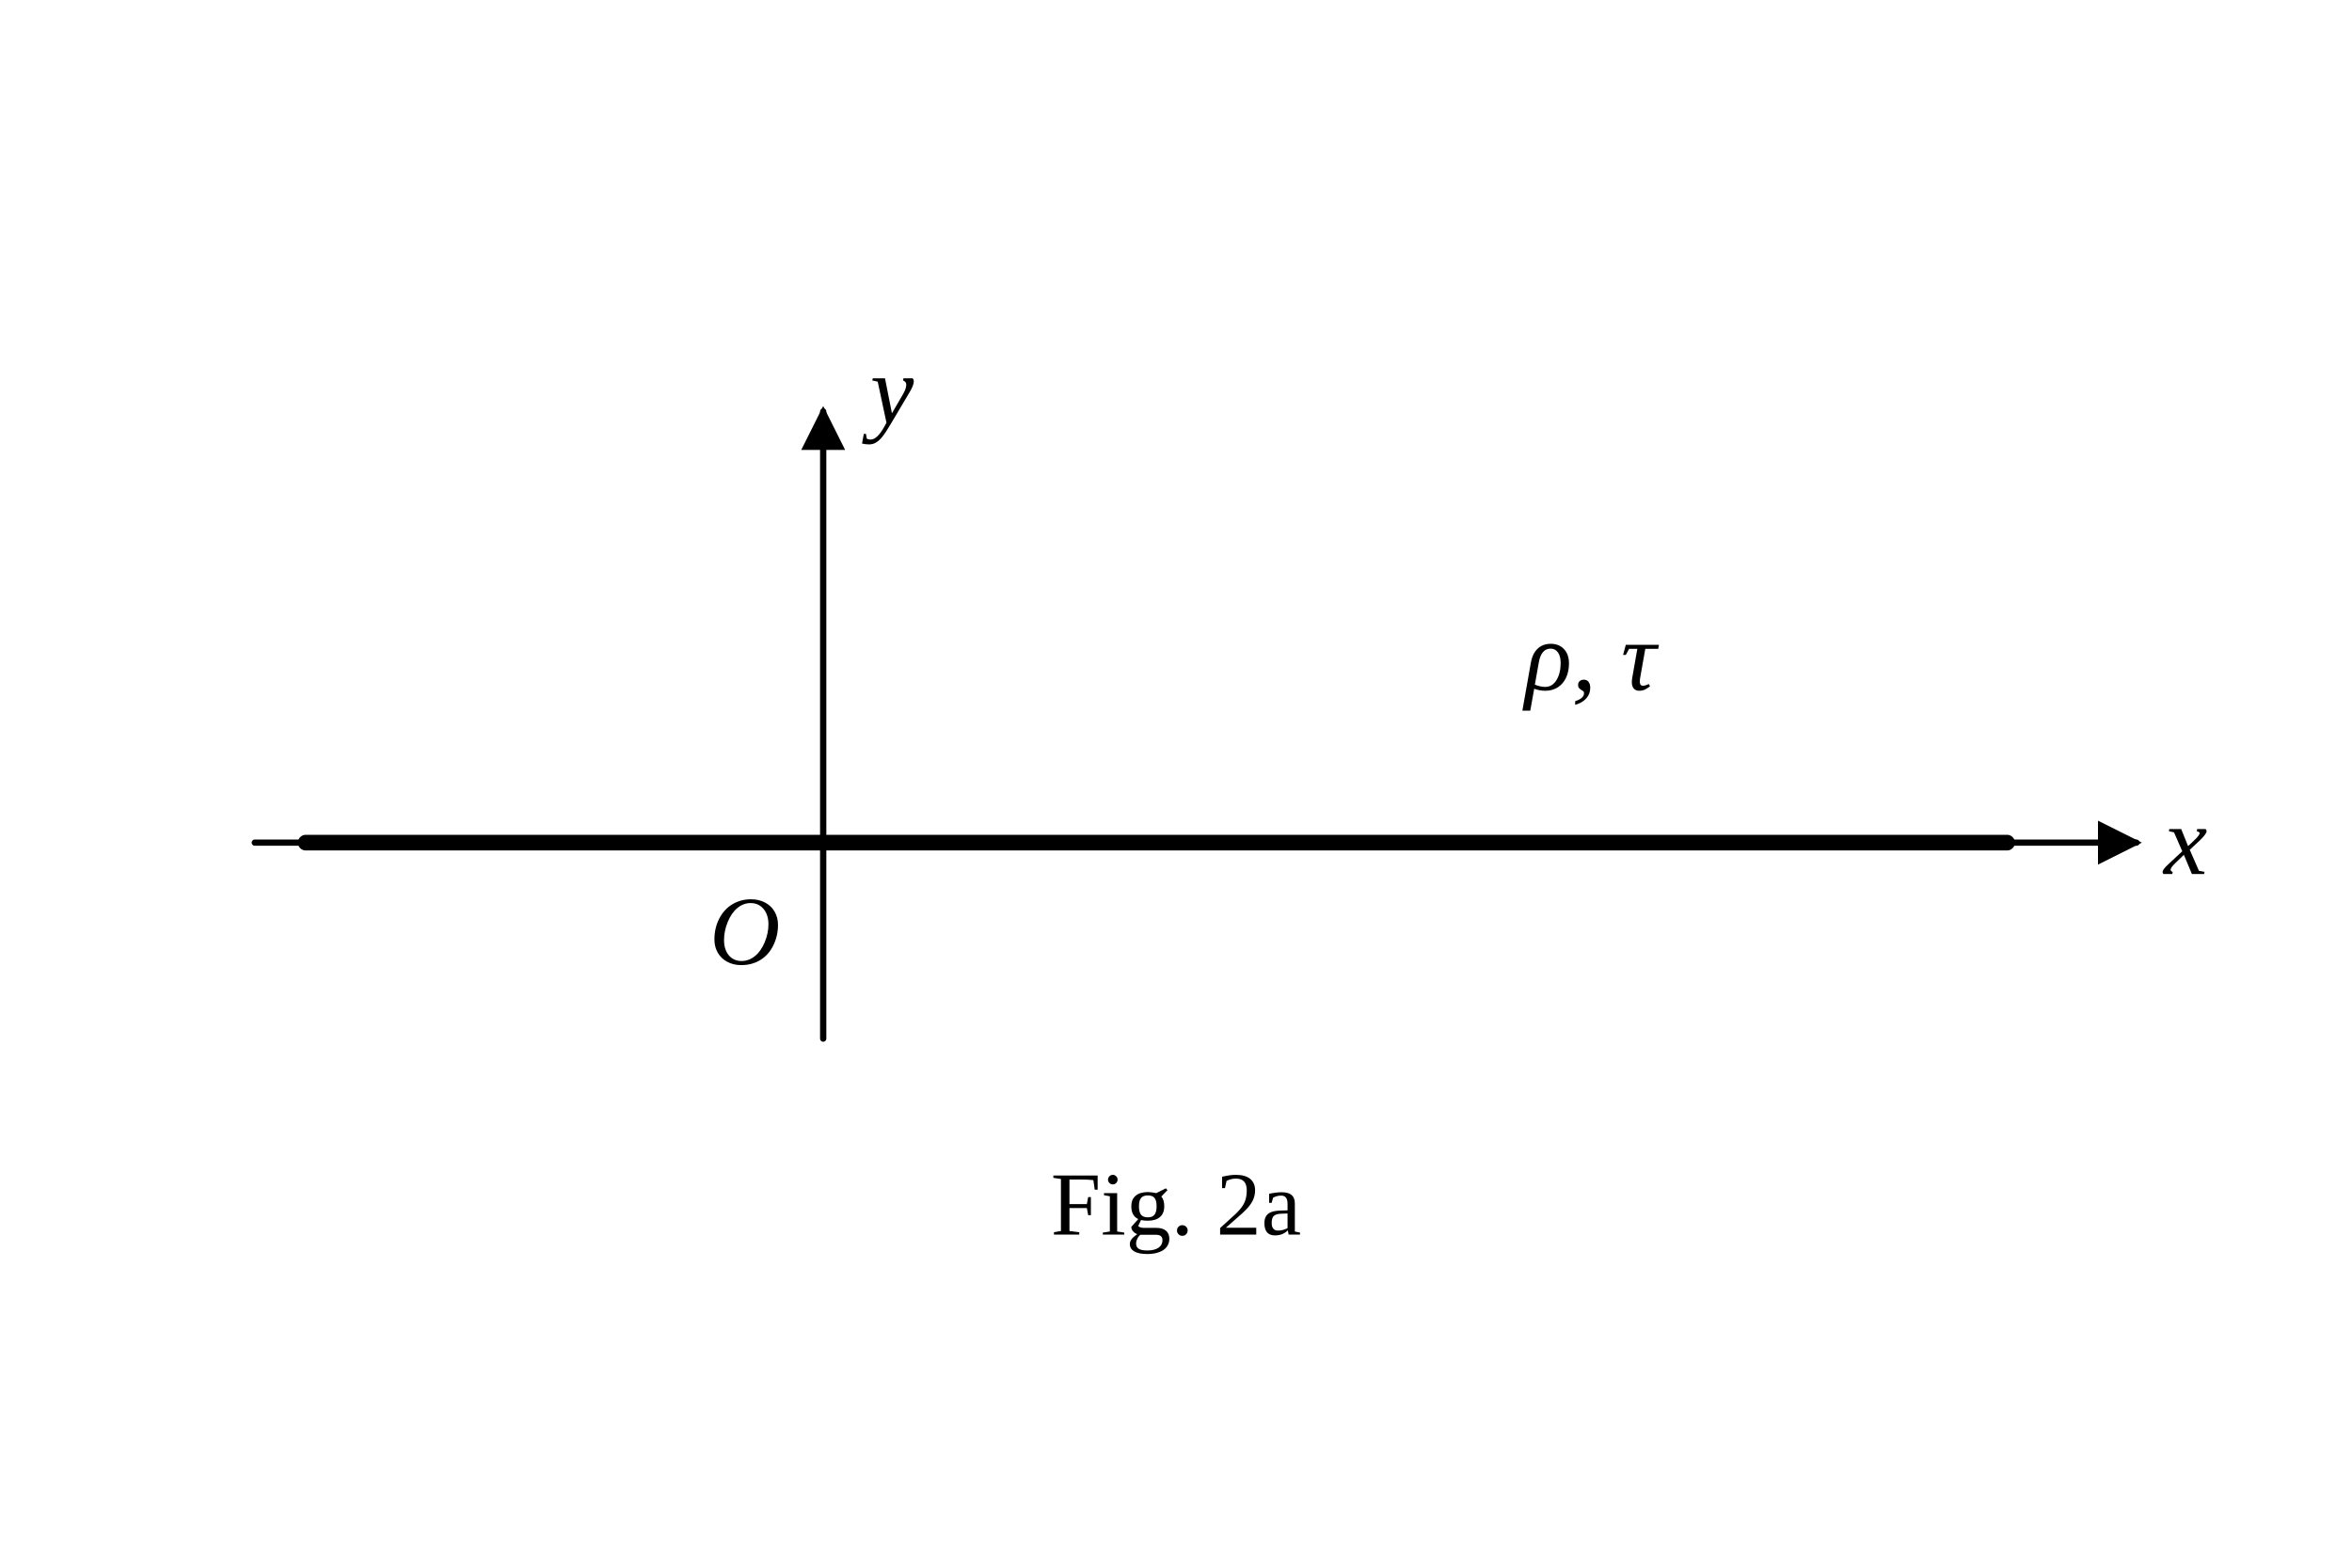
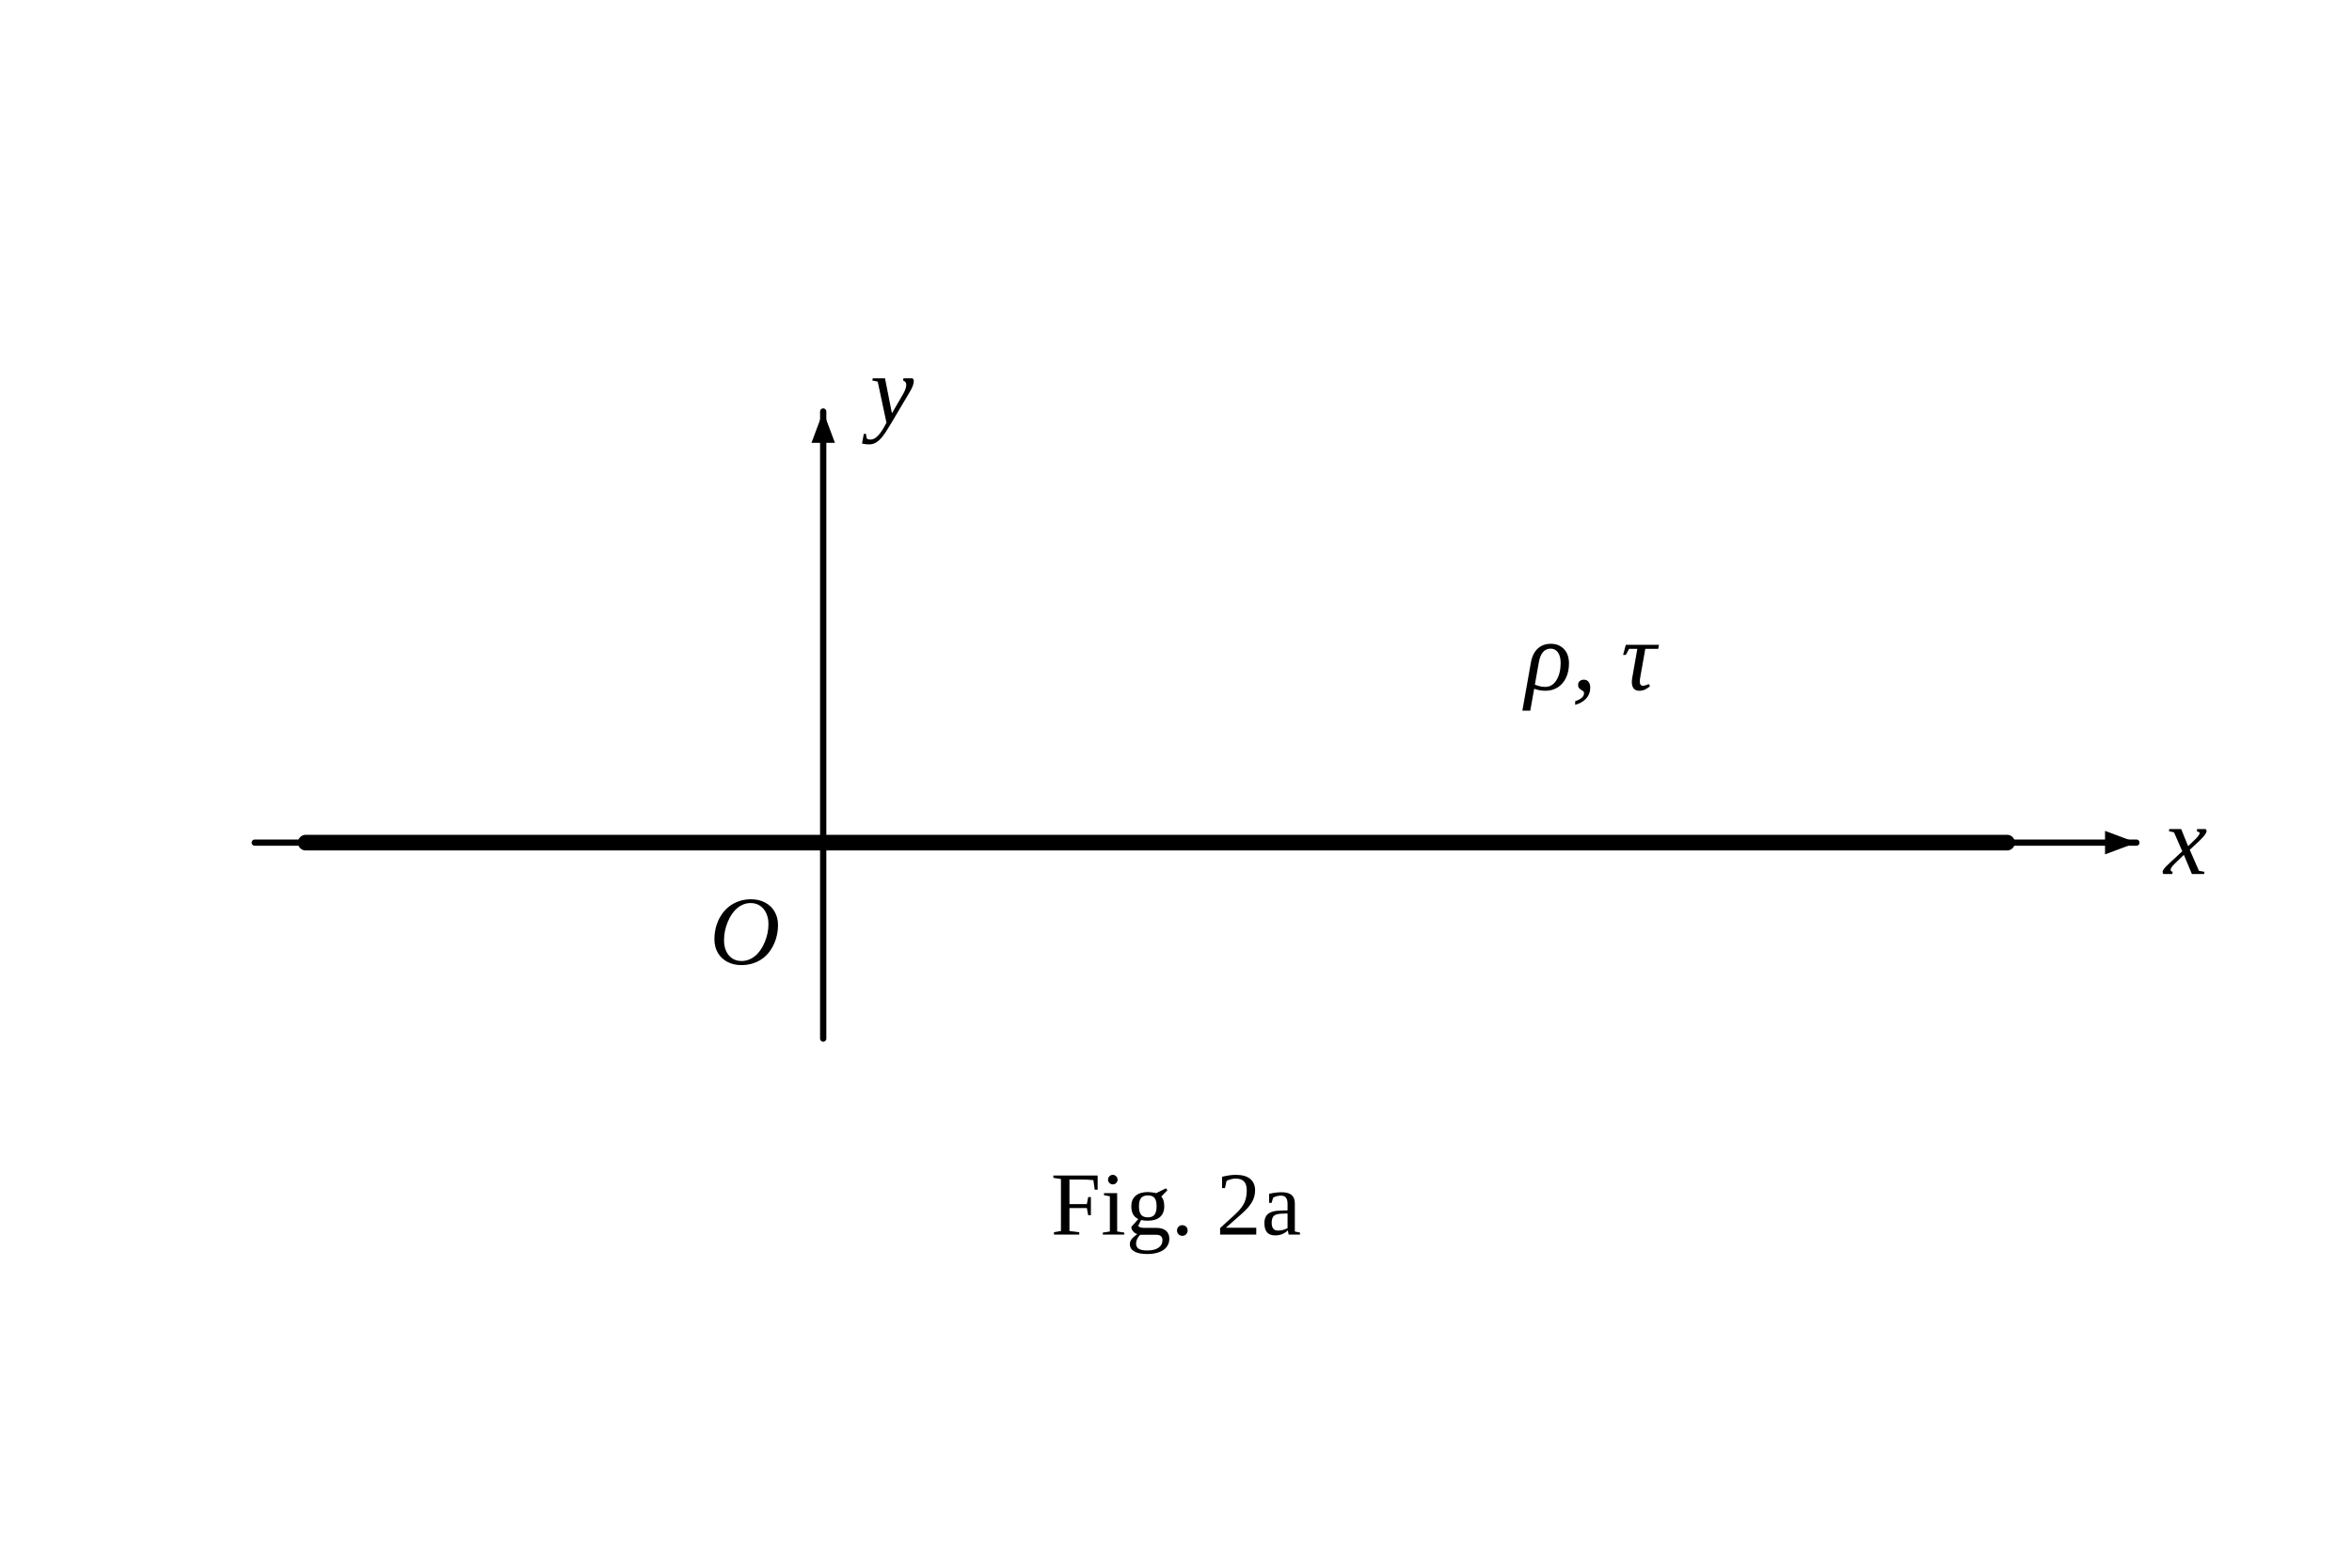
<svg xmlns="http://www.w3.org/2000/svg" width="600" height="400" viewBox="0 0 600 400">
  <defs>
    <marker id="arr" viewBox="0 0 8 8" refX="7" refY="4" markerWidth="7" markerHeight="7" orient="auto-start-reverse">
      <path d="M0 0 L8 4 L0 8 Z" fill="black" />
    </marker>
  </defs>
  <g fill="none" stroke="black" stroke-width="1.6" stroke-linecap="round" stroke-linejoin="round">
-     <path d="M65 215 L545 215" marker-end="url(#arr)" />
-     <path d="M210 265 L210 105" marker-end="url(#arr)" />
+     <path d="M65 215 L545 215" />
+     <path d="M545.000 215.000 L537.000 218.000 L537.000 212.000 Z" fill="black" stroke="none" />
+     <path d="M210 265 L210 105" />
+     <path d="M210.000 105.000 L213.000 113.000 L207.000 113.000 Z" fill="black" stroke="none" />
  </g>
  <text x="552" y="223" font-family="Times New Roman,serif" font-size="25" font-style="italic" fill="black" text-anchor="start">x</text>
  <g fill="none" stroke="black" stroke-width="1.6" stroke-linecap="round" stroke-linejoin="round" />
  <text x="222" y="108" font-family="Times New Roman,serif" font-size="25" font-style="italic" fill="black" text-anchor="start">y</text>
  <g fill="none" stroke="black" stroke-width="1.6" stroke-linecap="round" stroke-linejoin="round" />
  <text x="181" y="246" font-family="Times New Roman,serif" font-size="25" font-style="italic" fill="black" text-anchor="start">O</text>
  <g fill="none" stroke="black" stroke-width="1.6" stroke-linecap="round" stroke-linejoin="round">
    <path d="M78 215 L512 215" stroke-width="4" />
  </g>
  <text x="389" y="176" font-family="Times New Roman,serif" font-size="25" font-style="italic" fill="black" text-anchor="start">ρ, τ</text>
  <g fill="none" stroke="black" stroke-width="1.6" stroke-linecap="round" stroke-linejoin="round" />
  <text x="300" y="315" font-family="Times New Roman,serif" font-size="23" font-style="normal" fill="black" text-anchor="middle">Fig. 2a</text>
  <g fill="none" stroke="black" stroke-width="1.6" stroke-linecap="round" stroke-linejoin="round" />
</svg>
